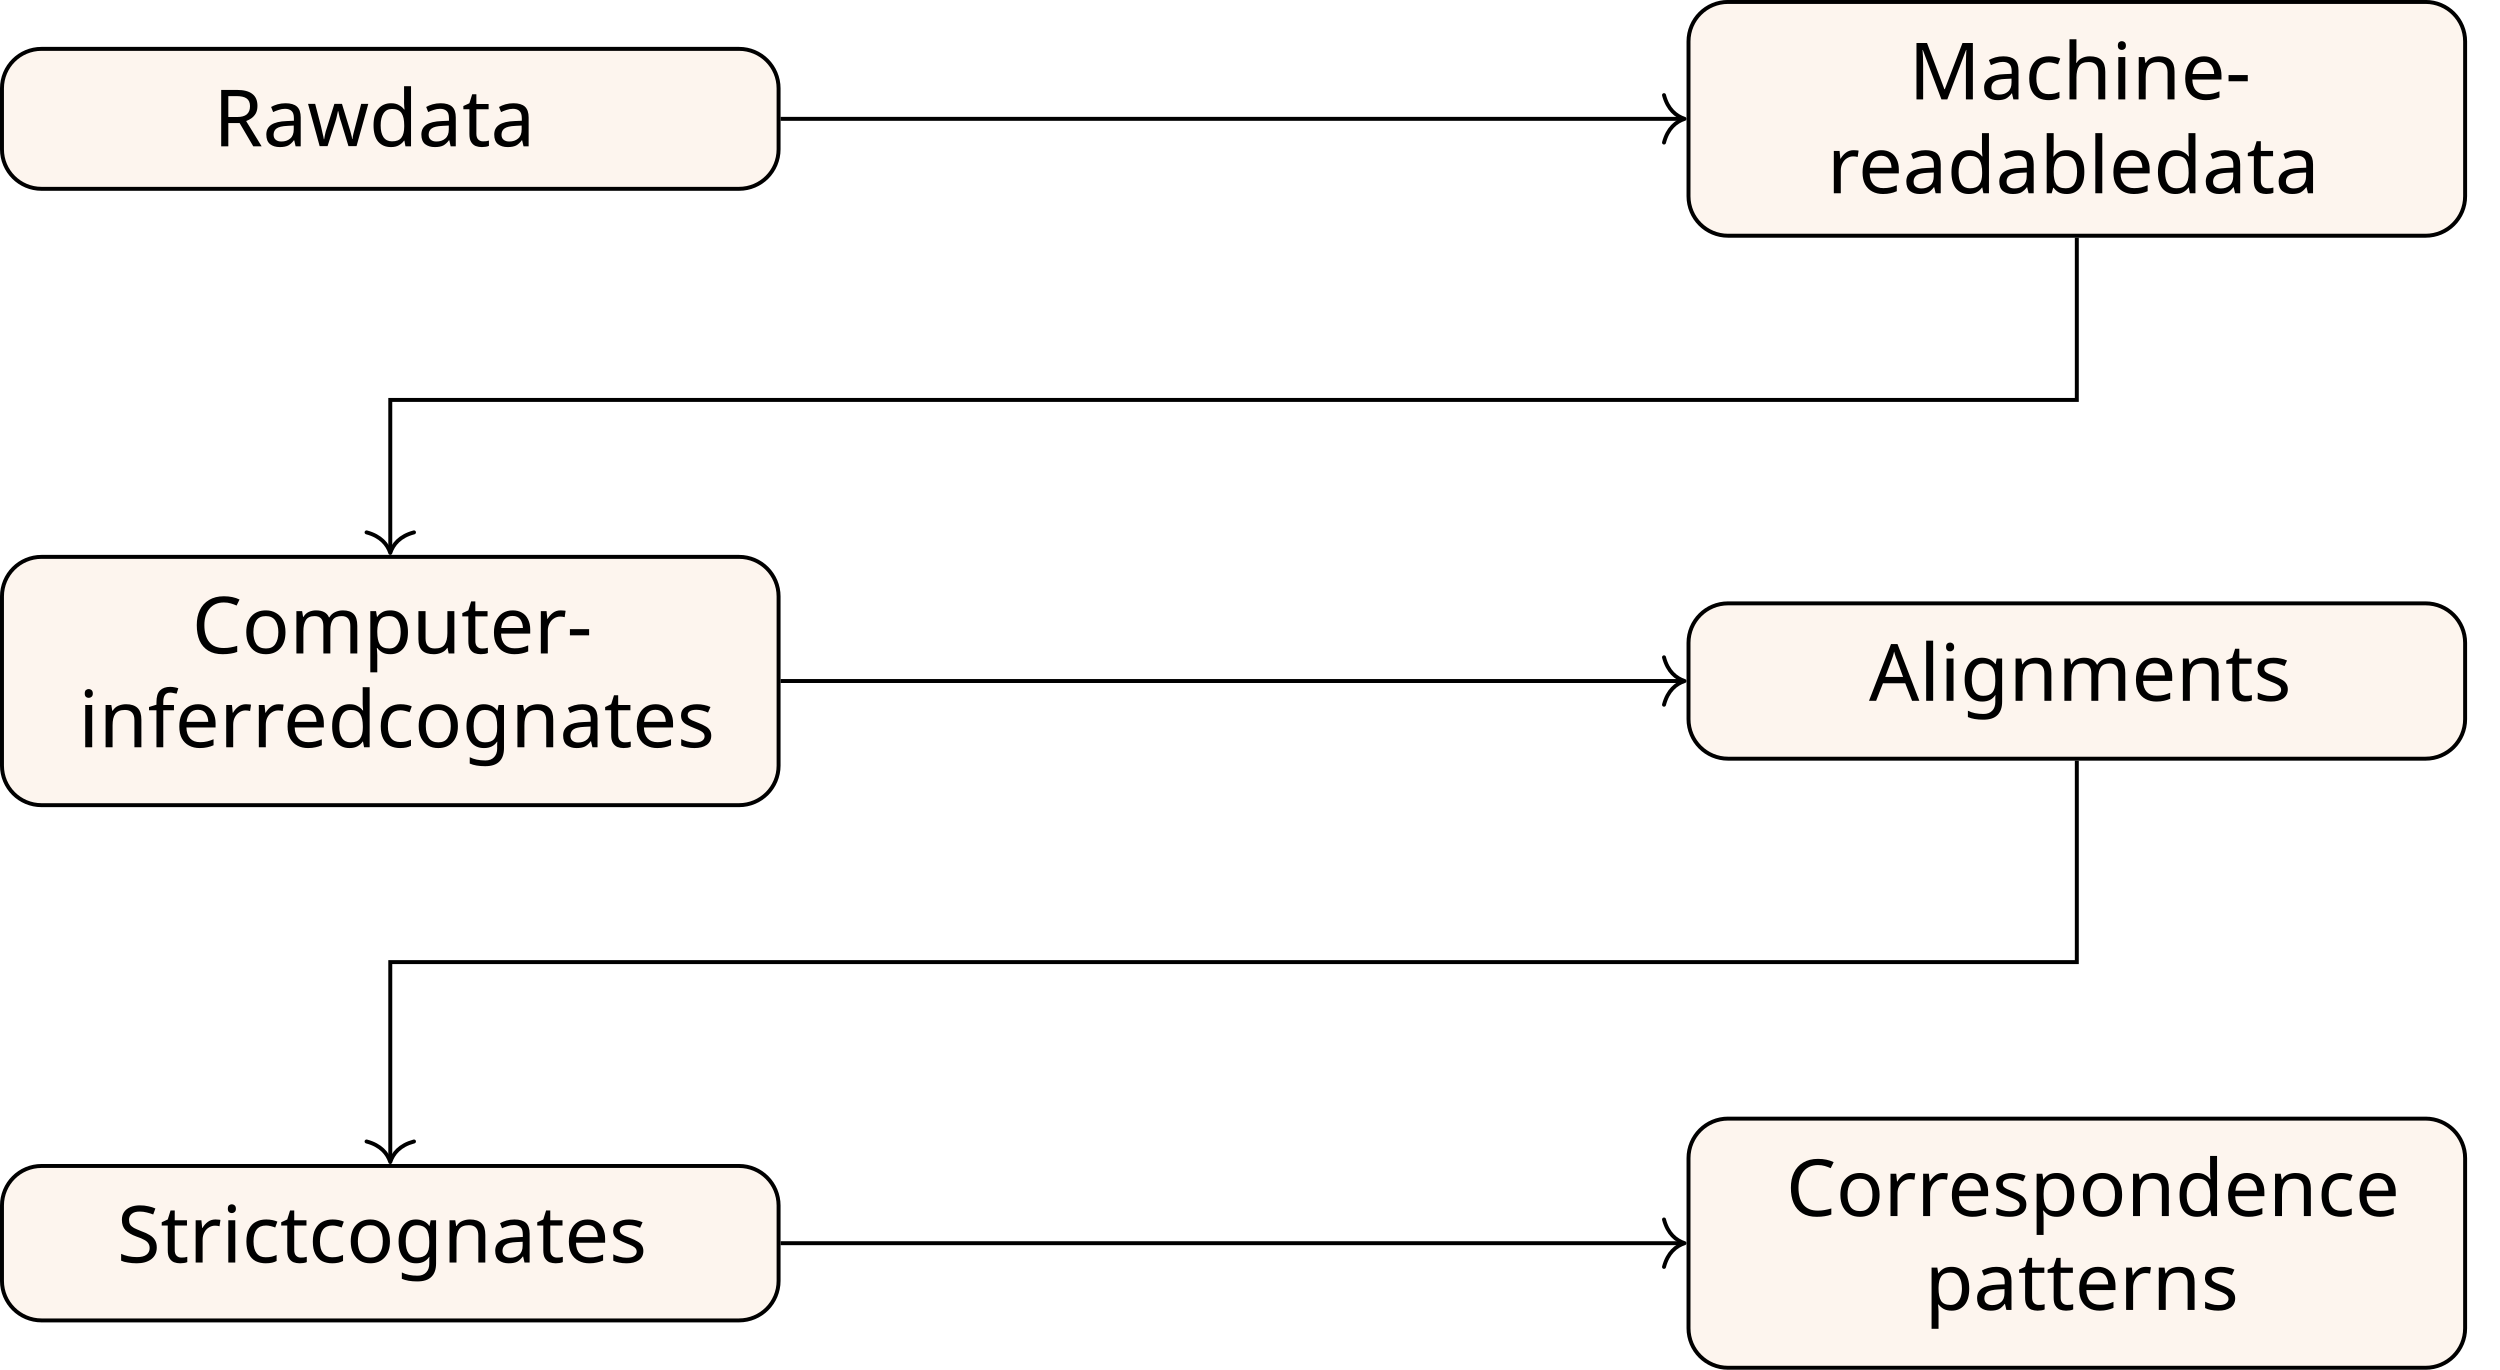
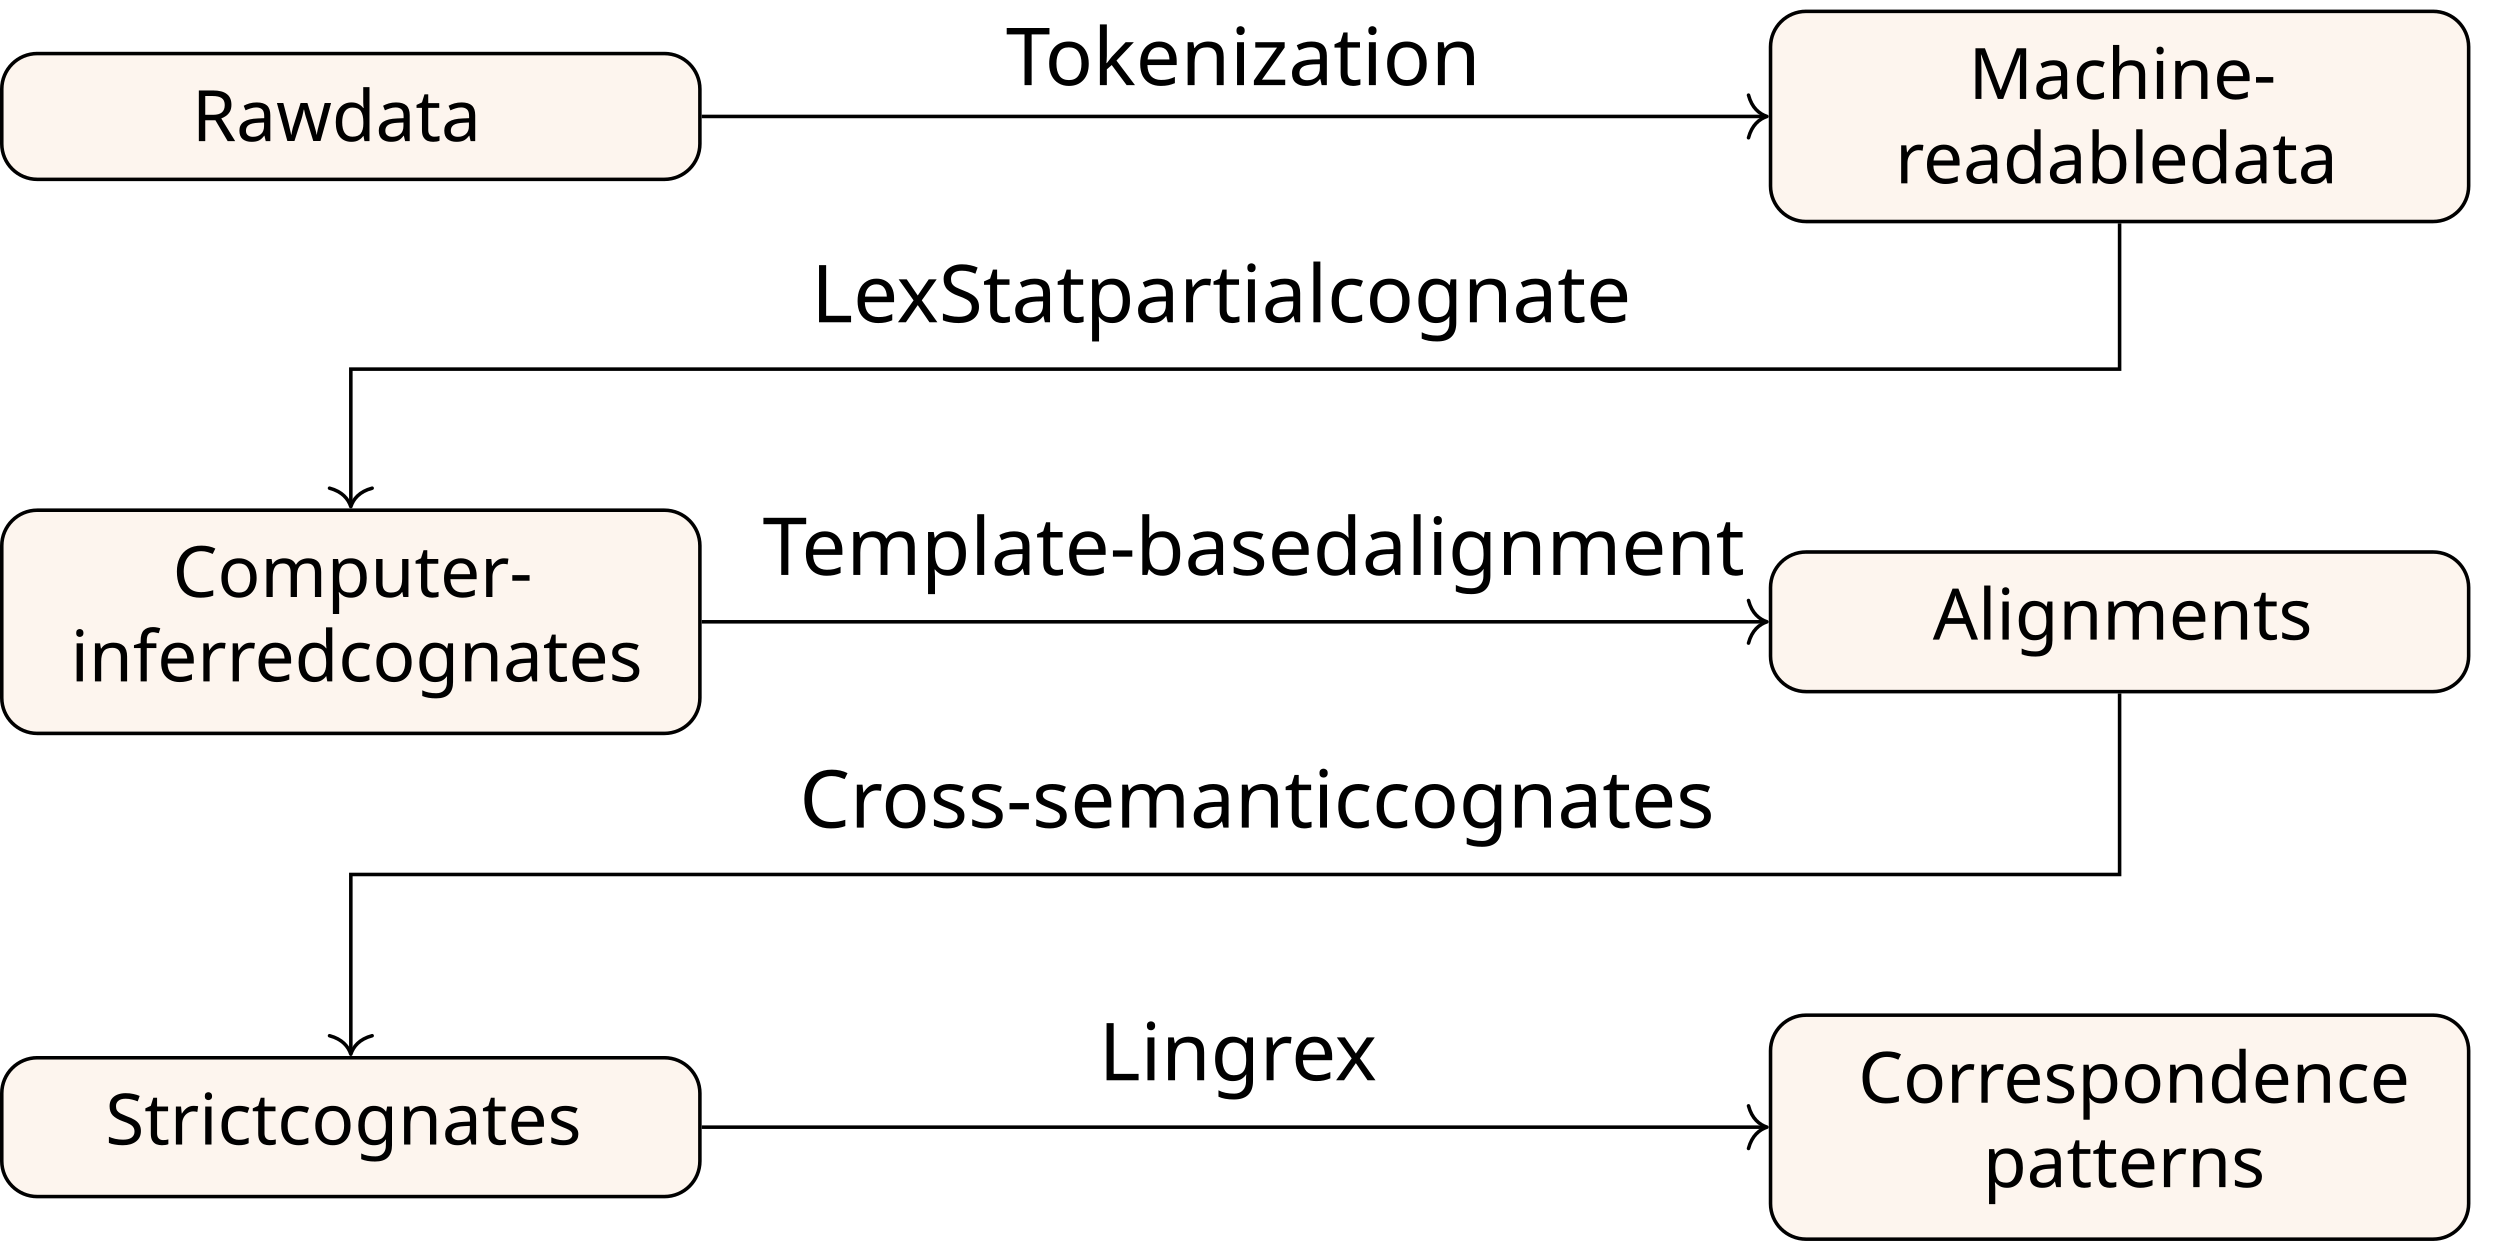
- <svg xmlns="http://www.w3.org/2000/svg" viewBox="0 0 315.145 172.671" height="172.671" width="315.145" xml:space="preserve" version="1.1" id="svg2">
+ <svg xmlns="http://www.w3.org/2000/svg" viewBox="0 0 350.578 174.02" height="174.02" width="350.578" xml:space="preserve" version="1.1" id="svg2">
  <defs id="defs6" />
-   <g transform="matrix(1.25,0,0,-1.25,0,172.6712)" id="g10">
+   <g transform="matrix(1.25,0,0,-1.25,0,174.02)" id="g10">
    <g transform="translate(39.358,-128.969)" id="g12">
      <g id="g14">
        <g id="g16">
          <g id="g18">
            <g id="g20">
              <path id="path22" style="fill:#fdf5ee;fill-opacity:1;fill-rule:nonzero;stroke:#000000;stroke-width:0.399;stroke-linecap:butt;stroke-linejoin:miter;stroke-miterlimit:10;stroke-dasharray:none;stroke-opacity:1" d="m 35.174,262.178 -70.348,0 c -2.201,0 -3.985,-1.784 -3.985,-3.985 l 0,-6.144 c 0,-2.201 1.784,-3.985 3.985,-3.985 l 70.348,0 c 2.201,0 3.985,1.784 3.985,3.985 l 0,6.144 c 0,2.201 -1.784,3.985 -3.985,3.985 z" />
            </g>
            <g transform="translate(-34.869,252.351)" id="g24">
              <g transform="translate(17.052,0)" id="g26">
                <g transform="translate(-21.541,-123.382)" id="g28">
                  <text id="text30" style="font-variant:normal;font-weight:normal;font-size:7.97px;font-family:CMR8;-inkscape-font-specification:CMR8;writing-mode:lr-tb;fill:#000000;fill-opacity:1;fill-rule:nonzero;stroke:none" transform="matrix(1,0,0,-1,21.541,123.382)">
                    <tspan id="tspan32" y="0" x="0 6.229 10.225 19.17 23.875 28.11 31.403">Rawdata</tspan>
                  </text>
                  <g transform="translate(4.489,123.382)" id="g34" />
                </g>
              </g>
              <g transform="translate(34.869,-252.351)" id="g36" />
            </g>
          </g>
          <g id="g38">
            <g id="g40">
-               <path id="path42" style="fill:#fdf5ee;fill-opacity:1;fill-rule:nonzero;stroke:#000000;stroke-width:0.399;stroke-linecap:butt;stroke-linejoin:miter;stroke-miterlimit:10;stroke-dasharray:none;stroke-opacity:1" d="m 205.255,266.911 -70.348,0 c -2.201,0 -3.985,-1.784 -3.985,-3.985 l 0,-15.608 c 0,-2.201 1.784,-3.985 3.985,-3.985 l 70.348,0 c 2.201,0 3.985,1.784 3.985,3.985 l 0,15.608 c 0,2.201 -1.784,3.985 -3.985,3.985 z" />
-             </g>
-             <g transform="translate(135.209,257.083)" id="g44">
+               <path id="path42" style="fill:#fdf5ee;fill-opacity:1;fill-rule:nonzero;stroke:#000000;stroke-width:0.399;stroke-linecap:butt;stroke-linejoin:miter;stroke-miterlimit:10;stroke-dasharray:none;stroke-opacity:1" d="m 233.602,266.911 -70.348,0 c -2.201,0 -3.985,-1.784 -3.985,-3.985 l 0,-15.608 c 0,-2.201 1.784,-3.985 3.985,-3.985 l 70.348,0 c 2.201,0 3.985,1.784 3.985,3.985 l 0,15.608 c 0,2.201 -1.784,3.985 -3.985,3.985 z" />
+             </g>
+             <g transform="translate(163.556,257.083)" id="g44">
              <g transform="translate(17.937,0)" id="g46">
-                 <g transform="translate(-192.504,-128.114)" id="g48">
-                   <text id="text50" style="font-variant:normal;font-weight:normal;font-size:7.97px;font-family:CMR8;-inkscape-font-specification:CMR8;writing-mode:lr-tb;fill:#000000;fill-opacity:1;fill-rule:nonzero;stroke:none" transform="matrix(1,0,0,-1,192.504,128.114)">
-                     <tspan id="tspan52" y="0" x="0 7.754 11.989 15.521 20.226 22.578 27.282 31.046">Machine-</tspan>
+                 <g transform="translate(-220.851,-128.114)" id="g48">
+                   <text id="text50" style="font-variant:normal;font-weight:normal;font-size:7.97px;font-family:CMR8;-inkscape-font-specification:CMR8;writing-mode:lr-tb;fill:#000000;fill-opacity:1;fill-rule:nonzero;stroke:none" transform="matrix(1,0,0,-1,220.851,128.114)">
+                     <tspan id="tspan52" y="0" x="0 7.754 11.989 15.513 20.218 22.57 27.274 31.038">Machine-</tspan>
                    <tspan id="tspan54" y="9.465" x="-8.241 -4.941 -1.177 3.057 7.762 11.997 16.701 19.053 25.638 30.343 34.578 37.871">readabledata</tspan>
                  </text>
-                   <g transform="translate(174.567,128.114)" id="g56" />
-                 </g>
-               </g>
-               <g transform="translate(-135.209,-257.083)" id="g58" />
+                   <g transform="translate(202.914,128.114)" id="g56" />
+                 </g>
+               </g>
+               <g transform="translate(-163.556,-257.083)" id="g58" />
            </g>
          </g>
          <g id="g60">
            <g id="g62">
              <path id="path64" style="fill:#fdf5ee;fill-opacity:1;fill-rule:nonzero;stroke:#000000;stroke-width:0.399;stroke-linecap:butt;stroke-linejoin:miter;stroke-miterlimit:10;stroke-dasharray:none;stroke-opacity:1" d="m 35.174,210.948 -70.348,0 c -2.201,0 -3.985,-1.784 -3.985,-3.985 l 0,-17.07 c 0,-2.201 1.784,-3.985 3.985,-3.985 l 70.348,0 c 2.201,0 3.985,1.784 3.985,3.985 l 0,17.07 c 0,2.201 -1.784,3.985 -3.985,3.985 z" />
            </g>
            <g transform="translate(-34.869,201.209)" id="g66">
              <g transform="translate(14.871,0)" id="g68">
                <g transform="translate(-19.36,-72.24)" id="g70">
                  <text id="text72" style="font-variant:normal;font-weight:normal;font-size:7.97px;font-family:CMR8;-inkscape-font-specification:CMR8;writing-mode:lr-tb;fill:#000000;fill-opacity:1;fill-rule:nonzero;stroke:none" transform="matrix(1,0,0,-1,19.36,72.24)">
                    <tspan id="tspan74" y="0" x="0 6.116 10.351 17.407 22.112 26.817 30.11 33.874 37.174">Computer-</tspan>
                    <tspan id="tspan76" y="9.464" x="-11.436 -9.084 -4.379 -1.791 1.972 5.273 8.573 12.336 19.863 23.626 27.861 32.095 36.8 41.034 44.328 48.091">inferredcognates</tspan>
                  </text>
                  <g transform="translate(4.489,72.24)" id="g78" />
                </g>
              </g>
              <g transform="translate(34.869,-201.209)" id="g80" />
            </g>
          </g>
          <g id="g82">
            <g id="g84">
-               <path id="path86" style="fill:#fdf5ee;fill-opacity:1;fill-rule:nonzero;stroke:#000000;stroke-width:0.399;stroke-linecap:butt;stroke-linejoin:miter;stroke-miterlimit:10;stroke-dasharray:none;stroke-opacity:1" d="m 205.255,206.259 -70.348,0 c -2.201,0 -3.985,-1.784 -3.985,-3.985 l 0,-7.693 c 0,-2.201 1.784,-3.985 3.985,-3.985 l 70.348,0 c 2.201,0 3.985,1.784 3.985,3.985 l 0,7.693 c 0,2.201 -1.784,3.985 -3.985,3.985 z" />
-             </g>
-             <g transform="translate(135.209,196.433)" id="g88">
-               <g transform="translate(13.915,0)" id="g90">
-                 <g transform="translate(-188.482,-67.464)" id="g92">
-                   <text id="text94" style="font-variant:normal;font-weight:normal;font-size:7.97px;font-family:CMR8;-inkscape-font-specification:CMR8;writing-mode:lr-tb;fill:#000000;fill-opacity:1;fill-rule:nonzero;stroke:none" transform="matrix(1,0,0,-1,188.482,67.464)">
+               <path id="path86" style="fill:#fdf5ee;fill-opacity:1;fill-rule:nonzero;stroke:#000000;stroke-width:0.399;stroke-linecap:butt;stroke-linejoin:miter;stroke-miterlimit:10;stroke-dasharray:none;stroke-opacity:1" d="m 233.602,206.259 -70.348,0 c -2.201,0 -3.985,-1.784 -3.985,-3.985 l 0,-7.693 c 0,-2.201 1.784,-3.985 3.985,-3.985 l 70.348,0 c 2.201,0 3.985,1.784 3.985,3.985 l 0,7.693 c 0,2.201 -1.784,3.985 -3.985,3.985 z" />
+             </g>
+             <g transform="translate(163.556,196.433)" id="g88">
+               <g transform="translate(13.914,0)" id="g90">
+                 <g transform="translate(-216.828,-67.464)" id="g92">
+                   <text id="text94" style="font-variant:normal;font-weight:normal;font-size:7.97px;font-family:CMR8;-inkscape-font-specification:CMR8;writing-mode:lr-tb;fill:#000000;fill-opacity:1;fill-rule:nonzero;stroke:none" transform="matrix(1,0,0,-1,216.828,67.464)">
                    <tspan id="tspan96" y="0" x="0 6.343 8.695 11.047 15.281 19.986 27.043 30.806 35.28 38.573">Alignments</tspan>
                  </text>
-                   <g transform="translate(174.567,67.464)" id="g98" />
-                 </g>
-               </g>
-               <g transform="translate(-135.209,-196.433)" id="g100" />
+                   <g transform="translate(202.914,67.464)" id="g98" />
+                 </g>
+               </g>
+               <g transform="translate(-163.556,-196.433)" id="g100" />
            </g>
          </g>
          <g id="g102">
            <g id="g104">
              <path id="path106" style="fill:#fdf5ee;fill-opacity:1;fill-rule:nonzero;stroke:#000000;stroke-width:0.399;stroke-linecap:butt;stroke-linejoin:miter;stroke-miterlimit:10;stroke-dasharray:none;stroke-opacity:1" d="m 35.174,149.522 -70.348,0 c -2.201,0 -3.985,-1.784 -3.985,-3.985 l 0,-7.605 c 0,-2.201 1.784,-3.985 3.985,-3.985 l 70.348,0 c 2.201,0 3.985,1.784 3.985,3.985 l 0,7.605 c 0,2.201 -1.784,3.985 -3.985,3.985 z" />
            </g>
            <g transform="translate(-34.869,139.784)" id="g108">
              <g transform="translate(7.32,0)" id="g110">
                <g transform="translate(-11.809,-10.815)" id="g112">
                  <text id="text114" style="font-variant:normal;font-weight:normal;font-size:7.97px;font-family:CMR8;-inkscape-font-specification:CMR8;writing-mode:lr-tb;fill:#000000;fill-opacity:1;fill-rule:nonzero;stroke:none" transform="matrix(1,0,0,-1,11.809,10.815)">
                    <tspan id="tspan116" y="0" x="0 4.705 7.998 11.298 13.65 17.414 23.529 27.292 31.527 35.761 40.466 44.7 47.994 51.757">Strictcognates</tspan>
                  </text>
                  <g transform="translate(4.489,10.815)" id="g118" />
                </g>
              </g>
              <g transform="translate(34.869,-139.784)" id="g120" />
            </g>
          </g>
          <g id="g122">
            <g id="g124">
-               <path id="path126" style="fill:#fdf5ee;fill-opacity:1;fill-rule:nonzero;stroke:#000000;stroke-width:0.399;stroke-linecap:butt;stroke-linejoin:miter;stroke-miterlimit:10;stroke-dasharray:none;stroke-opacity:1" d="m 205.255,154.298 -70.348,0 c -2.201,0 -3.985,-1.784 -3.985,-3.985 l 0,-17.158 c 0,-2.201 1.784,-3.985 3.985,-3.985 l 70.348,0 c 2.201,0 3.985,1.784 3.985,3.985 l 0,17.158 c 0,2.201 -1.784,3.985 -3.985,3.985 z" />
-             </g>
-             <g transform="translate(135.209,144.472)" id="g128">
-               <g transform="translate(5.553,0)" id="g130">
-                 <g transform="translate(-180.12,-15.503)" id="g132">
-                   <text id="text134" style="font-variant:normal;font-weight:normal;font-size:7.97px;font-family:CMR8;-inkscape-font-specification:CMR8;writing-mode:lr-tb;fill:#000000;fill-opacity:1;fill-rule:nonzero;stroke:none" transform="matrix(1,0,0,-1,180.12,15.503)">
+               <path id="path126" style="fill:#fdf5ee;fill-opacity:1;fill-rule:nonzero;stroke:#000000;stroke-width:0.399;stroke-linecap:butt;stroke-linejoin:miter;stroke-miterlimit:10;stroke-dasharray:none;stroke-opacity:1" d="m 233.602,154.298 -70.348,0 c -2.201,0 -3.985,-1.784 -3.985,-3.985 l 0,-17.158 c 0,-2.201 1.784,-3.985 3.985,-3.985 l 70.348,0 c 2.201,0 3.985,1.784 3.985,3.985 l 0,17.158 c 0,2.201 -1.784,3.985 -3.985,3.985 z" />
+             </g>
+             <g transform="translate(163.556,144.472)" id="g128">
+               <g transform="translate(5.552,0)" id="g130">
+                 <g transform="translate(-208.466,-15.503)" id="g132">
+                   <text id="text134" style="font-variant:normal;font-weight:normal;font-size:7.97px;font-family:CMR8;-inkscape-font-specification:CMR8;writing-mode:lr-tb;fill:#000000;fill-opacity:1;fill-rule:nonzero;stroke:none" transform="matrix(1,0,0,-1,208.466,15.503)">
                    <tspan id="tspan136" y="0" x="0 6.116 10.351 13.651 16.952 20.715 24.055 28.991 33.226 37.931 42.635 46.399 51.103 54.867">Correspondence</tspan>
                    <tspan id="tspan138" y="9.465" x="14 18.705 22.939 26.233 29.526 33.289 36.59 41.294">patterns</tspan>
                  </text>
-                   <g transform="translate(174.567,15.503)" id="g140" />
-                 </g>
-               </g>
-               <g transform="translate(-135.209,-144.472)" id="g142" />
-             </g>
-           </g>
-           <path id="path144" style="fill:none;stroke:#000000;stroke-width:0.399;stroke-linecap:butt;stroke-linejoin:miter;stroke-miterlimit:10;stroke-dasharray:none;stroke-opacity:1" d="m 39.358,255.121 90.965,0" />
-           <g transform="translate(130.5231,255.1213)" id="g146">
+                   <g transform="translate(202.914,15.503)" id="g140" />
+                 </g>
+               </g>
+               <g transform="translate(-163.556,-144.472)" id="g142" />
+             </g>
+           </g>
+           <path id="path144" style="fill:none;stroke:#000000;stroke-width:0.399;stroke-linecap:butt;stroke-linejoin:miter;stroke-miterlimit:10;stroke-dasharray:none;stroke-opacity:1" d="m 39.358,255.121 119.312,0" />
+           <g transform="translate(158.8699,255.1213)" id="g146">
            <g id="g148">
              <path id="path150" style="fill:none;stroke:#000000;stroke-width:0.399;stroke-linecap:round;stroke-linejoin:round;stroke-miterlimit:10;stroke-dasharray:none;stroke-opacity:1" d="M -2.072,2.391 C -1.694,0.956 -0.85,0.279 0,0 -0.85,-0.279 -1.694,-0.956 -2.072,-2.391" />
            </g>
          </g>
-           <path id="path152" style="fill:none;stroke:#000000;stroke-width:0.399;stroke-linecap:butt;stroke-linejoin:miter;stroke-miterlimit:10;stroke-dasharray:none;stroke-opacity:1" d="m 170.081,243.133 0,-16.358 -170.081,0 0,-15.229" />
-           <g transform="matrix(0,-1,1,0,0,211.346)" id="g154">
-             <g id="g156">
-               <path id="path158" style="fill:none;stroke:#000000;stroke-width:0.399;stroke-linecap:round;stroke-linejoin:round;stroke-miterlimit:10;stroke-dasharray:none;stroke-opacity:1" d="M -2.072,2.391 C -1.694,0.956 -0.85,0.279 0,0 -0.85,-0.279 -1.694,-0.956 -2.072,-2.391" />
-             </g>
-           </g>
-           <path id="path160" style="fill:none;stroke:#000000;stroke-width:0.399;stroke-linecap:butt;stroke-linejoin:miter;stroke-miterlimit:10;stroke-dasharray:none;stroke-opacity:1" d="m 39.358,198.428 90.965,0" />
-           <g transform="translate(130.5231,198.4277)" id="g162">
-             <g id="g164">
-               <path id="path166" style="fill:none;stroke:#000000;stroke-width:0.399;stroke-linecap:round;stroke-linejoin:round;stroke-miterlimit:10;stroke-dasharray:none;stroke-opacity:1" d="M -2.072,2.391 C -1.694,0.956 -0.85,0.279 0,0 -0.85,-0.279 -1.694,-0.956 -2.072,-2.391" />
-             </g>
-           </g>
-           <path id="path168" style="fill:none;stroke:#000000;stroke-width:0.399;stroke-linecap:butt;stroke-linejoin:miter;stroke-miterlimit:10;stroke-dasharray:none;stroke-opacity:1" d="m 170.081,190.397 0,-20.316 -170.081,0 0,-19.962" />
-           <g transform="matrix(0,-1,1,0,0,149.9201)" id="g170">
+           <g id="g152">
+             <g transform="translate(73.485,258.638)" id="g154">
+               <g id="g156">
+                 <g transform="translate(-112.843,-129.669)" id="g158">
+                   <text id="text160" style="font-variant:normal;font-weight:normal;font-size:8.966px;font-family:CMR9;-inkscape-font-specification:CMR9;writing-mode:lr-tb;fill:#000000;fill-opacity:1;fill-rule:nonzero;stroke:none" transform="matrix(1,0,0,-1,112.843,129.669)">
+                     <tspan id="tspan162" y="0" x="0 5.885 10.492 15.105 19.204 24.324 26.884 30.98 35.588 39.172 41.731 46.339">Tokenization</tspan>
+                   </text>
+                   <g transform="translate(112.843,129.669)" id="g164" />
+                 </g>
+               </g>
+               <g transform="translate(-73.485,-258.638)" id="g166" />
+             </g>
+           </g>
+           <path id="path168" style="fill:none;stroke:#000000;stroke-width:0.399;stroke-linecap:butt;stroke-linejoin:miter;stroke-miterlimit:10;stroke-dasharray:none;stroke-opacity:1" d="m 198.428,243.133 0,-16.358 -198.428,0 0,0 0,-15.229" />
+           <g transform="matrix(0,-1,1,0,0,211.346)" id="g170">
            <g id="g172">
              <path id="path174" style="fill:none;stroke:#000000;stroke-width:0.399;stroke-linecap:round;stroke-linejoin:round;stroke-miterlimit:10;stroke-dasharray:none;stroke-opacity:1" d="M -2.072,2.391 C -1.694,0.956 -0.85,0.279 0,0 -0.85,-0.279 -1.694,-0.956 -2.072,-2.391" />
            </g>
          </g>
-           <path id="path176" style="fill:none;stroke:#000000;stroke-width:0.399;stroke-linecap:butt;stroke-linejoin:miter;stroke-miterlimit:10;stroke-dasharray:none;stroke-opacity:1" d="m 39.358,141.734 90.965,0" />
-           <g transform="translate(130.5231,141.734)" id="g178">
-             <g id="g180">
-               <path id="path182" style="fill:none;stroke:#000000;stroke-width:0.399;stroke-linecap:round;stroke-linejoin:round;stroke-miterlimit:10;stroke-dasharray:none;stroke-opacity:1" d="M -2.072,2.391 C -1.694,0.956 -0.85,0.279 0,0 -0.85,-0.279 -1.694,-0.956 -2.072,-2.391" />
+           <g id="g176">
+             <g transform="translate(51.65,232.035)" id="g178">
+               <g id="g180">
+                 <g transform="translate(-91.008,-103.066)" id="g182">
+                   <text id="text184" style="font-variant:normal;font-weight:normal;font-size:8.966px;font-family:CMR9;-inkscape-font-specification:CMR9;writing-mode:lr-tb;fill:#000000;fill-opacity:1;fill-rule:nonzero;stroke:none" transform="matrix(1,0,0,-1,91.008,103.066)">
+                     <tspan id="tspan186" y="0" x="0 5.759 9.859 14.722 19.842 23.426 28.033 34.693 39.813 44.42 48.025 51.609 54.16 58.768 64.403 68.499 73.107 77.714 82.834 87.442 91.026">LexStatpartialcognate</tspan>
+                   </text>
+                   <g transform="translate(91.008,103.066)" id="g188" />
+                 </g>
+               </g>
+               <g transform="translate(-51.65,-232.035)" id="g190" />
+             </g>
+           </g>
+           <path id="path192" style="fill:none;stroke:#000000;stroke-width:0.399;stroke-linecap:butt;stroke-linejoin:miter;stroke-miterlimit:10;stroke-dasharray:none;stroke-opacity:1" d="m 39.358,198.428 119.312,0" />
+           <g transform="translate(158.8699,198.4277)" id="g194">
+             <g id="g196">
+               <path id="path198" style="fill:none;stroke:#000000;stroke-width:0.399;stroke-linecap:round;stroke-linejoin:round;stroke-miterlimit:10;stroke-dasharray:none;stroke-opacity:1" d="M -2.072,2.391 C -1.694,0.956 -0.85,0.279 0,0 -0.85,-0.279 -1.694,-0.956 -2.072,-2.391" />
+             </g>
+           </g>
+           <g id="g200">
+             <g transform="translate(46.192,203.688)" id="g202">
+               <g id="g204">
+                 <g transform="translate(-85.55,-74.719)" id="g206">
+                   <text id="text208" style="font-variant:normal;font-weight:normal;font-size:8.966px;font-family:CMR9;-inkscape-font-specification:CMR9;writing-mode:lr-tb;fill:#000000;fill-opacity:1;fill-rule:nonzero;stroke:none" transform="matrix(1,0,0,-1,85.55,74.719)">
+                     <tspan id="tspan210" y="0" x="0 5.885 9.984 17.664 22.784 25.344 29.951 33.535 37.635 40.707 45.826 50.434 54.069 58.169 66.364 70.972 73.532 76.092 80.699 85.819 93.499 97.598 102.458">Template-basedalignment</tspan>
+                   </text>
+                   <g transform="translate(85.55,74.719)" id="g212" />
+                 </g>
+               </g>
+               <g transform="translate(-46.192,-203.688)" id="g214" />
+             </g>
+           </g>
+           <path id="path216" style="fill:none;stroke:#000000;stroke-width:0.399;stroke-linecap:butt;stroke-linejoin:miter;stroke-miterlimit:10;stroke-dasharray:none;stroke-opacity:1" d="m 198.428,190.397 0,-20.316 -198.428,0 0,0 0,-19.962" />
+           <g transform="matrix(0,-1,1,0,0,149.9201)" id="g218">
+             <g id="g220">
+               <path id="path222" style="fill:none;stroke:#000000;stroke-width:0.399;stroke-linecap:round;stroke-linejoin:round;stroke-miterlimit:10;stroke-dasharray:none;stroke-opacity:1" d="M -2.072,2.391 C -1.694,0.956 -0.85,0.279 0,0 -0.85,-0.279 -1.694,-0.956 -2.072,-2.391" />
+             </g>
+           </g>
+           <g id="g224">
+             <g transform="translate(50.332,175.342)" id="g226">
+               <g id="g228">
+                 <g transform="translate(-89.69,-46.373)" id="g230">
+                   <text id="text232" style="font-variant:normal;font-weight:normal;font-size:8.966px;font-family:CMR9;-inkscape-font-specification:CMR9;writing-mode:lr-tb;fill:#000000;fill-opacity:1;fill-rule:nonzero;stroke:none" transform="matrix(1,0,0,-1,89.69,46.373)">
+                     <tspan id="tspan234" y="0" x="0 6.656 10.26 14.868 18.503 22.138 25.21 28.845 32.944 40.624 45.232 50.092 53.676 56.235 63.407 67.503 72.11 76.718 81.838 86.446 90.03 94.129">Cross-semanticcognates</tspan>
+                   </text>
+                   <g transform="translate(89.69,46.373)" id="g236" />
+                 </g>
+               </g>
+               <g transform="translate(-50.332,-175.342)" id="g238" />
+             </g>
+           </g>
+           <path id="path240" style="fill:none;stroke:#000000;stroke-width:0.399;stroke-linecap:butt;stroke-linejoin:miter;stroke-miterlimit:10;stroke-dasharray:none;stroke-opacity:1" d="m 39.358,141.734 119.312,0" />
+           <g transform="translate(158.8699,141.734)" id="g242">
+             <g id="g244">
+               <path id="path246" style="fill:none;stroke:#000000;stroke-width:0.399;stroke-linecap:round;stroke-linejoin:round;stroke-miterlimit:10;stroke-dasharray:none;stroke-opacity:1" d="M -2.072,2.391 C -1.694,0.956 -0.85,0.279 0,0 -0.85,-0.279 -1.694,-0.956 -2.072,-2.391" />
+             </g>
+           </g>
+           <g id="g248">
+             <g transform="translate(83.906,146.995)" id="g250">
+               <g id="g252">
+                 <g transform="translate(-123.264,-18.026)" id="g254">
+                   <text id="text256" style="font-variant:normal;font-weight:normal;font-size:8.966px;font-family:CMR9;-inkscape-font-specification:CMR9;writing-mode:lr-tb;fill:#000000;fill-opacity:1;fill-rule:nonzero;stroke:none" transform="matrix(1,0,0,-1,123.264,18.026)">
+                     <tspan id="tspan258" y="0" x="0 5.759 8.319 13.439 18.047 21.651 25.751">Lingrex</tspan>
+                   </text>
+                   <g transform="translate(123.264,18.026)" id="g260" />
+                 </g>
+               </g>
+               <g transform="translate(-83.906,-146.995)" id="g262" />
            </g>
          </g>
        </g>
      </g>
    </g>
  </g>
</svg>
